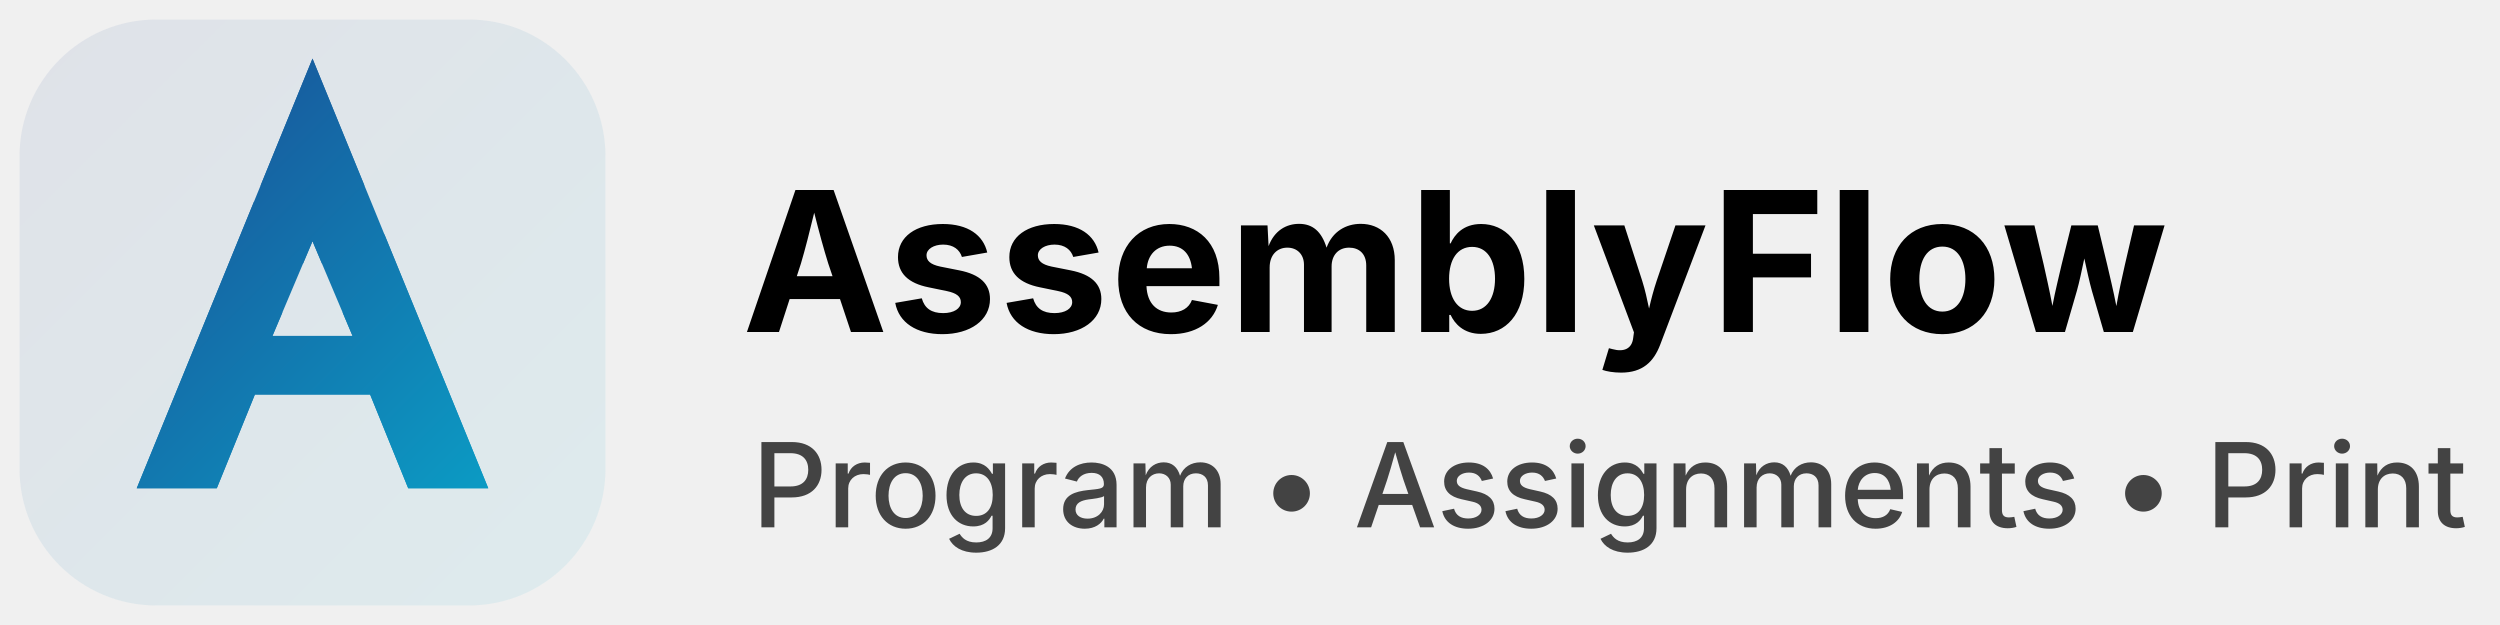
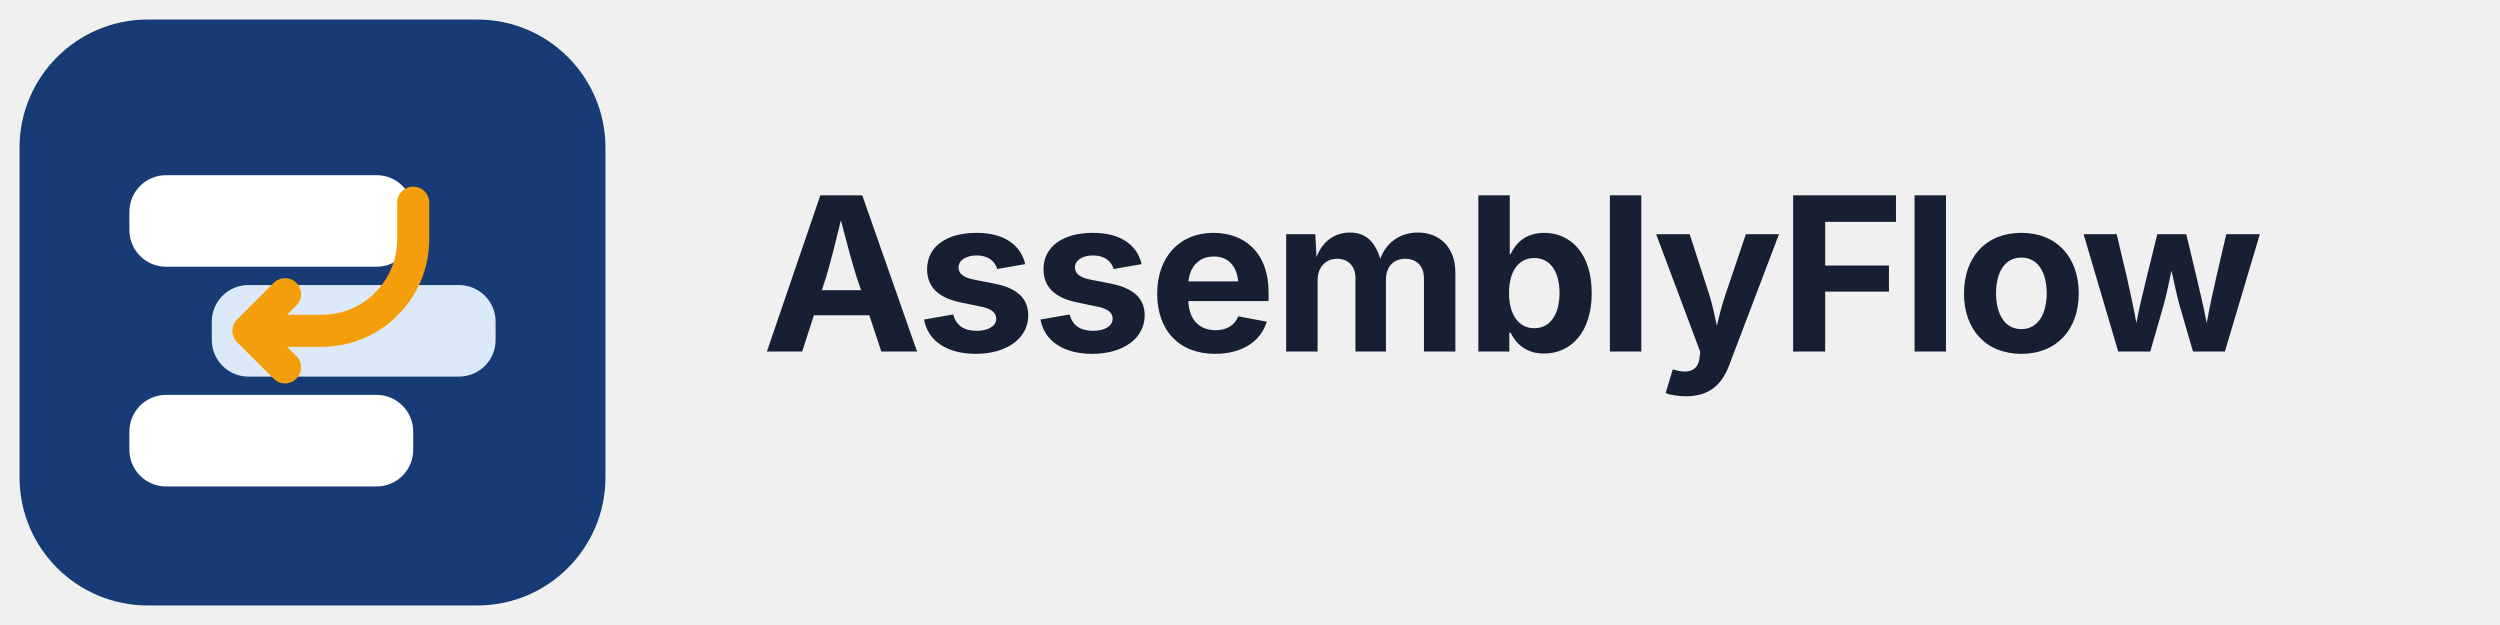
- <svg xmlns="http://www.w3.org/2000/svg" width="256" height="64" viewBox="0 0 256 64" fill="none" role="img" aria-labelledby="title desc">
-   <defs>
-     <linearGradient id="afGrad2" x1="0" y1="0" x2="64" y2="64" gradientUnits="userSpaceOnUse">
-       <stop offset="0" stop-color="#1E3A8A" />
-       <stop offset="1" stop-color="#06B6D4" />
-     </linearGradient>
-   </defs>
-   <g transform="translate(0,0)">
-     <rect x="2" y="2" width="60" height="60" rx="14" fill="url(#afGrad2)" opacity="0.08" />
-     <path d="M32 6 L50 50 H41.8 L37.9 40.4 H26.1 L22.2 50 H14 L32 6 Z M27.9 34.4 H36.1 L32 24.7 27.9 34.4 Z" fill="url(#afGrad2)" />
-     <mask id="fCut2">
-       <rect width="64" height="64" fill="white" />
-       <path d="M40 19 H26 V24 H40 V19 Z M36.5 27 H26 V32 H36.5 V27 Z" fill="black" />
-     </mask>
-     <g mask="url(#fCut2)">
-       <path d="M32 6 L50 50 H41.8 L37.9 40.4 H26.1 L22.2 50 H14 L32 6 Z M27.9 34.4 H36.1 L32 24.7 27.9 34.4 Z" fill="url(#afGrad2)" />
-     </g>
+ <svg xmlns="http://www.w3.org/2000/svg" width="256" height="64" viewBox="0 0 256 64" role="img" aria-labelledby="title desc">
+   <g transform="translate(2 2) scale(.9375)">
+     <rect width="64" height="64" rx="14" fill="#173C75" />
+     <path d="M16 17h23a4 4 0 0 1 4 4v2a4 4 0 0 1-4 4H16a4 4 0 0 1-4-4v-2a4 4 0 0 1 4-4Z" fill="#FFF" />
+     <path d="M25 29h23a4 4 0 0 1 4 4v2a4 4 0 0 1-4 4H25a4 4 0 0 1-4-4v-2a4 4 0 0 1 4-4Z" fill="#DCE9F8" />
+     <path d="M16 41h23a4 4 0 0 1 4 4v2a4 4 0 0 1-4 4H16a4 4 0 0 1-4-4v-2a4 4 0 0 1 4-4Z" fill="#FFF" />
+     <path d="M43 20v4a10 10 0 0 1-10 10h-8m0 0 4-4m-4 4 4 4" fill="none" stroke="#F59E0B" stroke-width="3.5" stroke-linecap="round" stroke-linejoin="round" />
  </g>
-   <g transform="translate(76,16)">
-     <style>
-       .brand { font: 700 20px 'Inter', 'Segoe UI', system-ui, -apple-system, sans-serif; fill: currentColor; letter-spacing: .2px; }
-       .light { font: 500 12px 'Inter', 'Segoe UI', system-ui, -apple-system, sans-serif; fill: currentColor; opacity:.72; }
-     </style>
-     <text class="brand" x="0" y="18">AssemblyFlow</text>
-     <text class="light" x="1" y="38">Program • Assignments • Print Views</text>
-   </g>
+   <text x="78" y="36" fill="#172033" font-family="Inter,Segoe UI,Arial,sans-serif" font-size="22" font-weight="700" letter-spacing="-.4">AssemblyFlow</text>
</svg>
